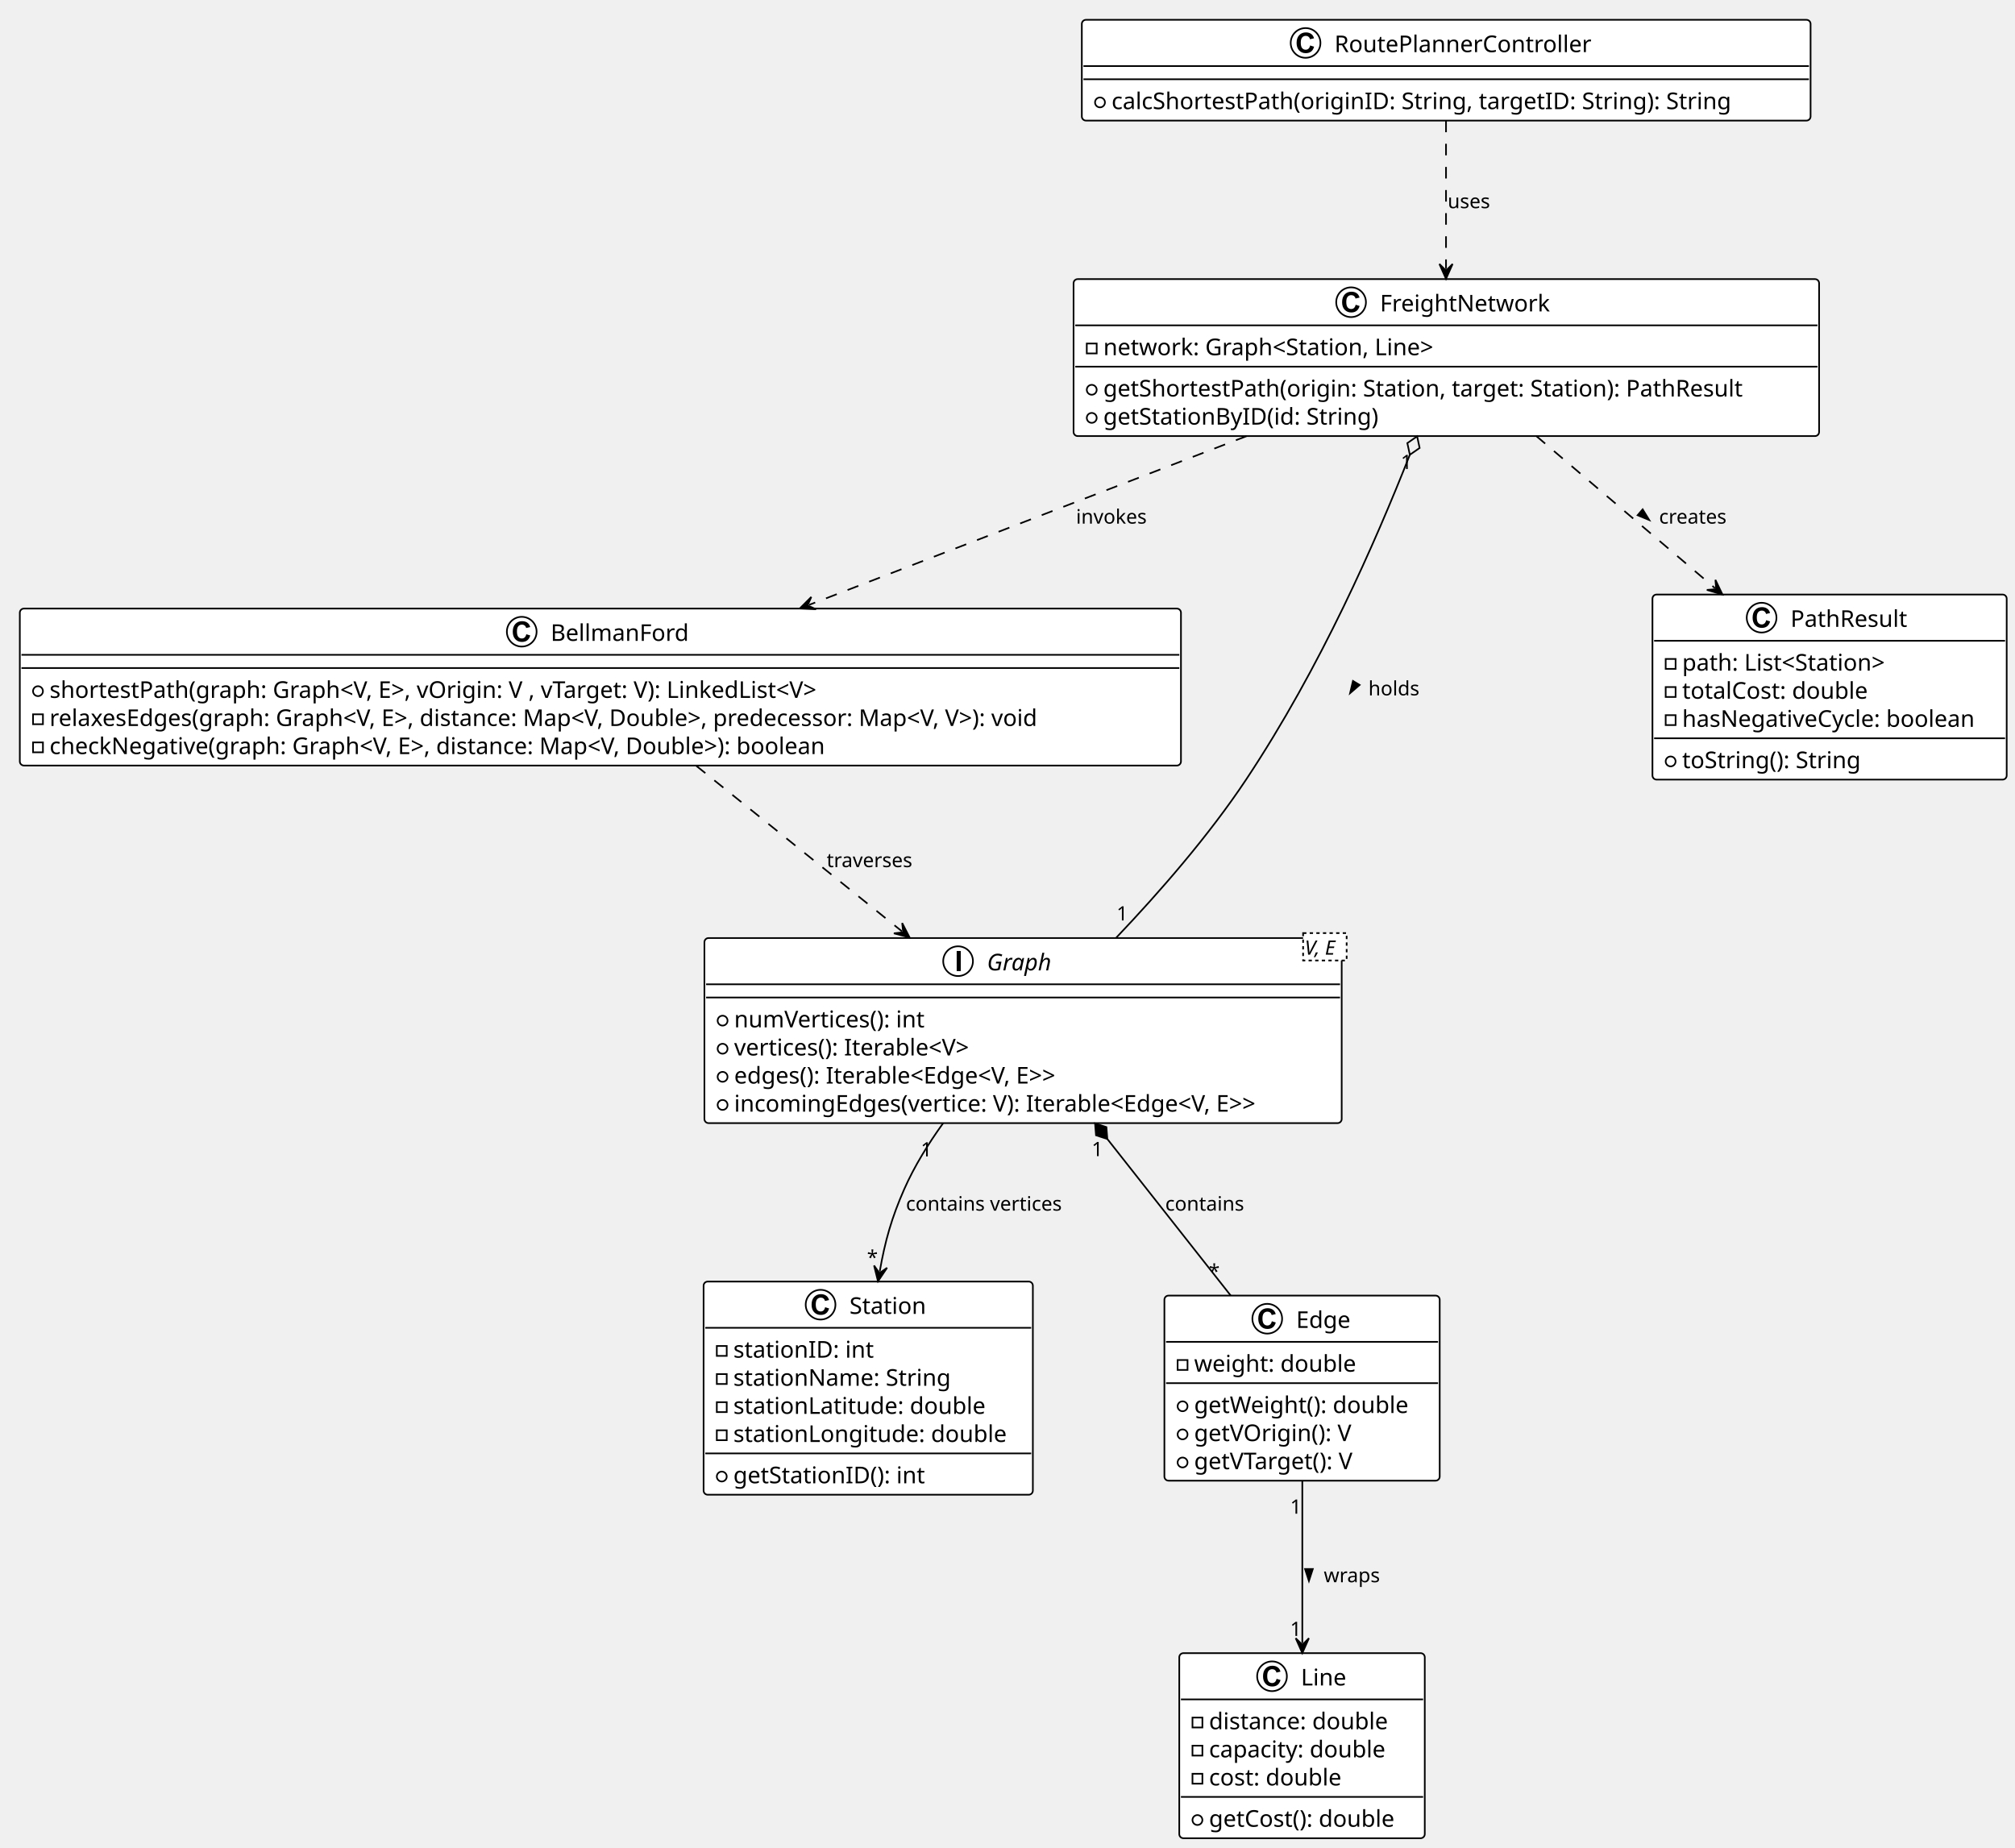
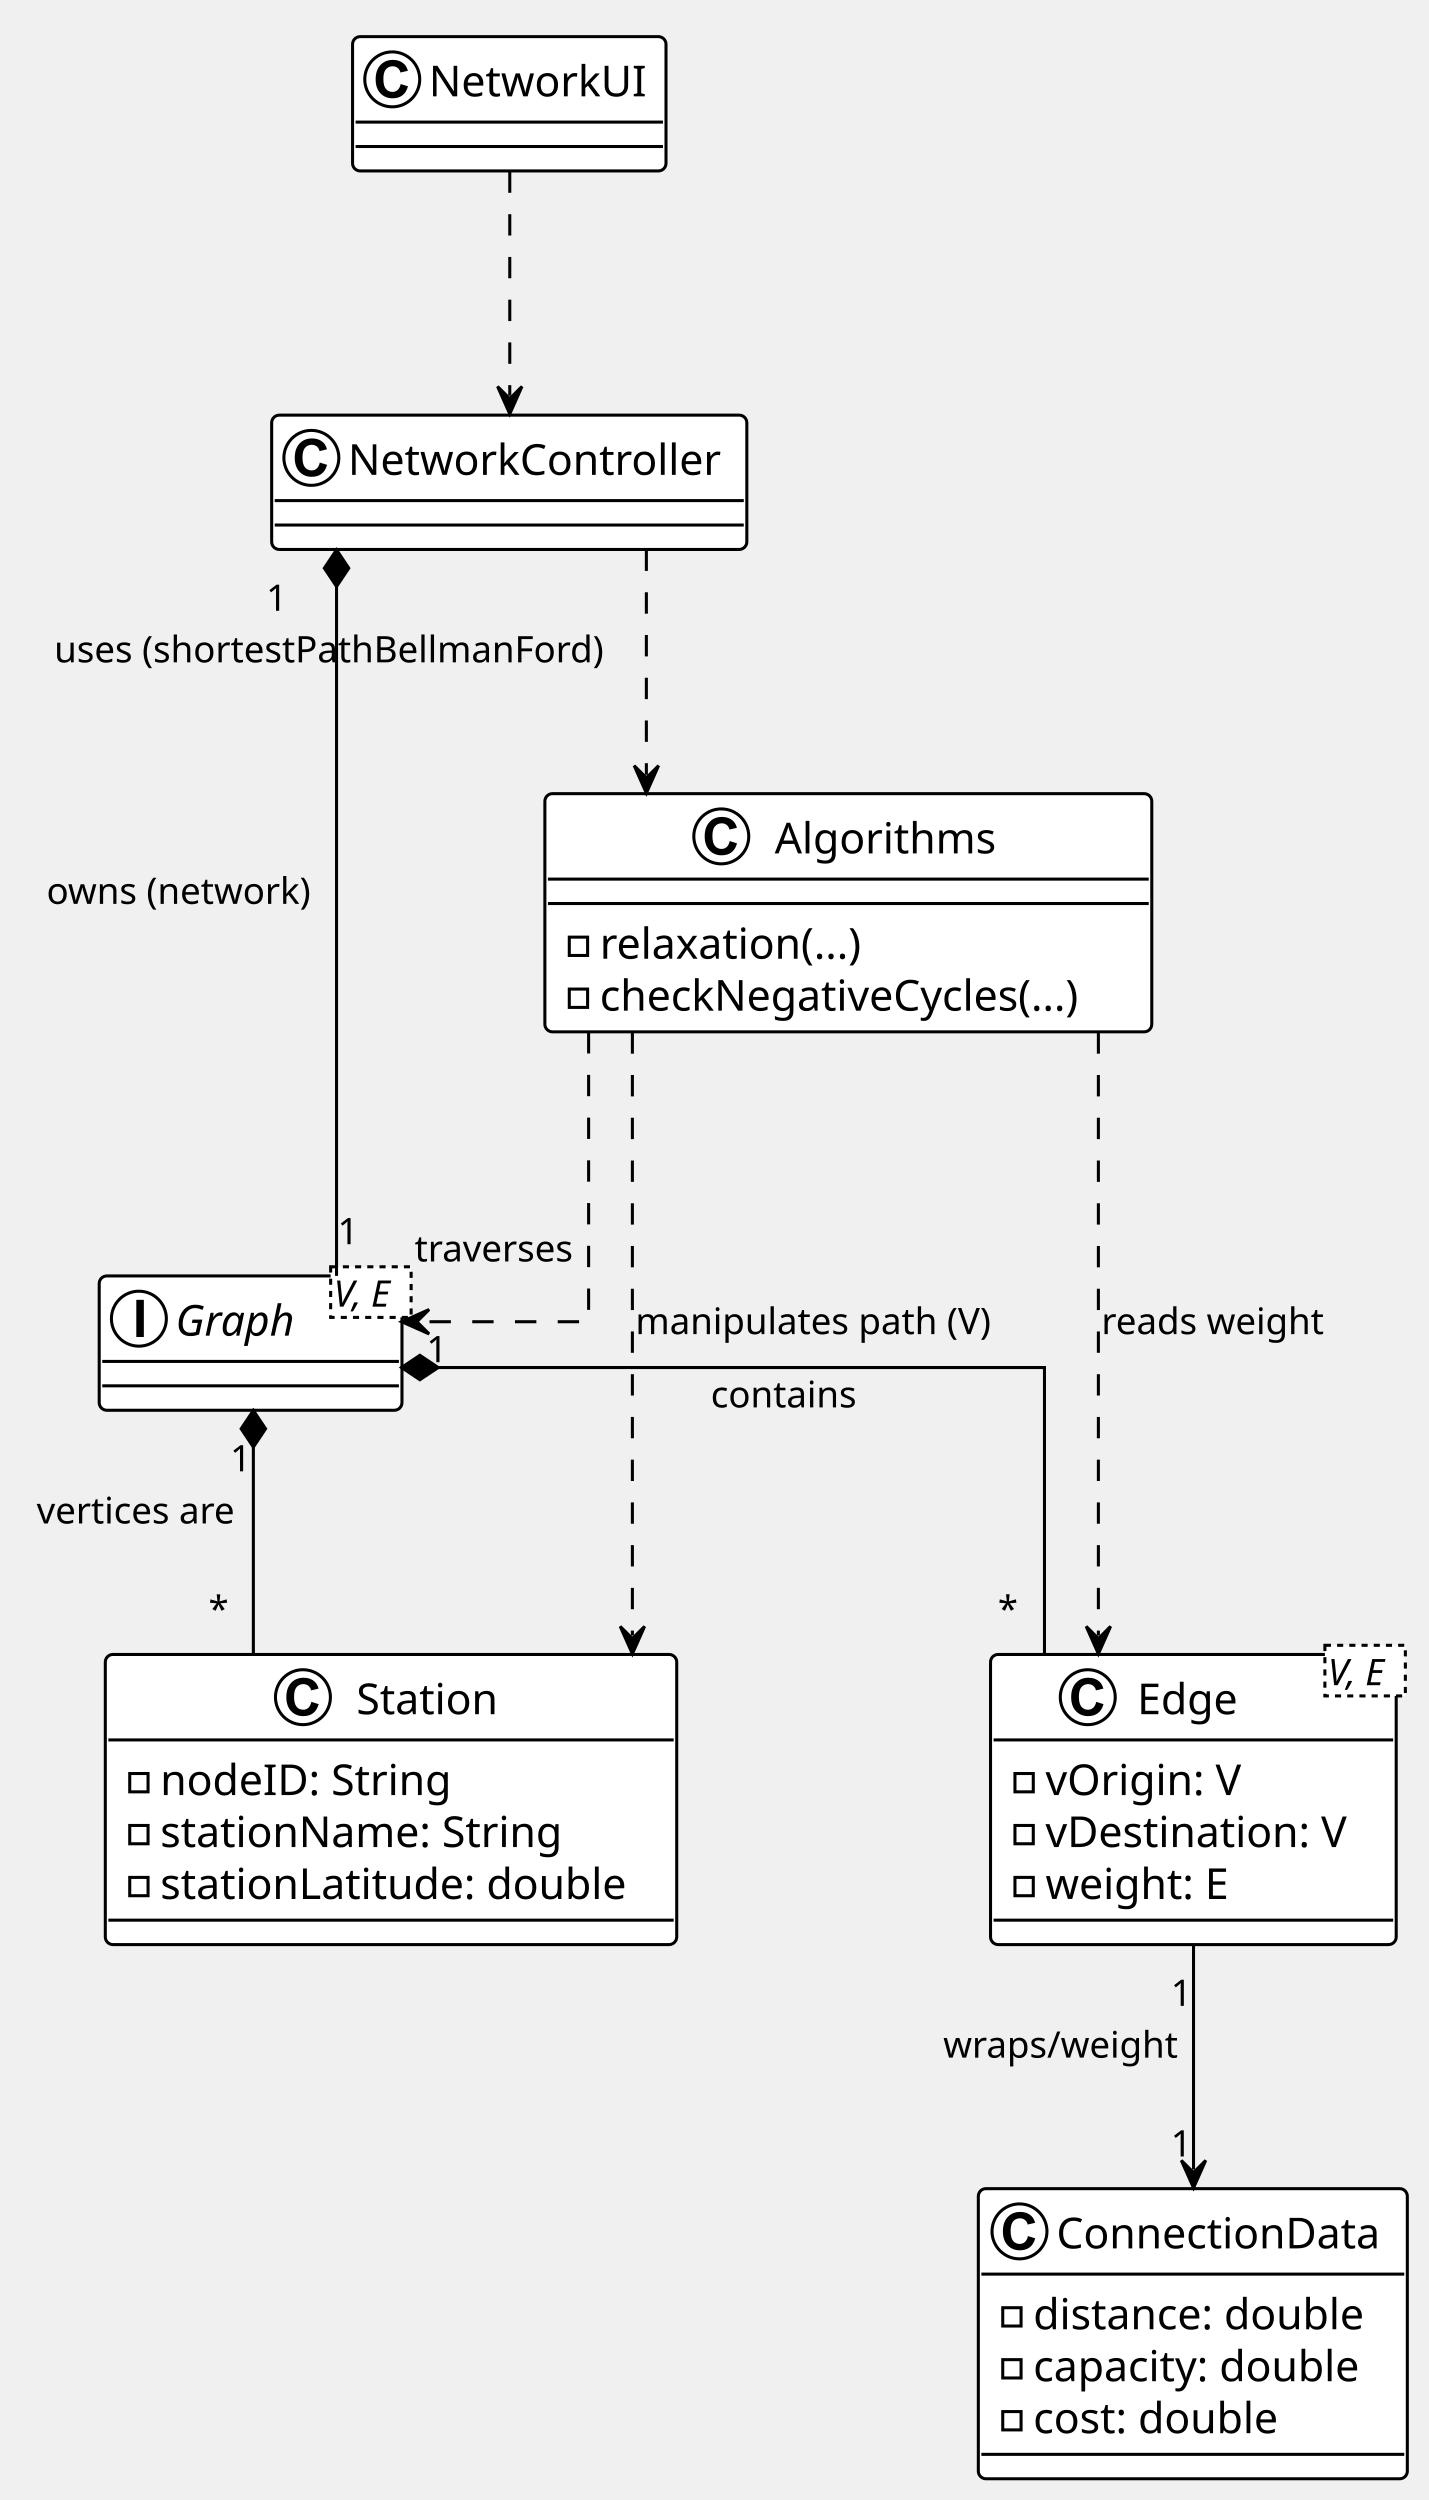
- <svg xmlns="http://www.w3.org/2000/svg" contentStyleType="text/css" data-diagram-type="CLASS" height="784px" preserveAspectRatio="none" style="width:854px;height:783px;background:#FFFFFF;" version="1.1" viewBox="0 0 854 783" width="854.7px" zoomAndPan="magnify">
+ <svg xmlns="http://www.w3.org/2000/svg" contentStyleType="text/css" data-diagram-type="CLASS" height="819px" preserveAspectRatio="none" style="width:468px;height:819px;background:#FFFFFF;" version="1.1" viewBox="0 0 468 819" width="468px" zoomAndPan="magnify">
  <defs />
  <g>
-     <g class="entity" data-entity="RoutePlannerController" data-source-line="10" data-uid="ent0002" id="entity_RoutePlannerController">
-       <rect fill="#FFFFFF" height="42.71" rx="1.75" ry="1.75" style="stroke:#000000;stroke-width:0.7;" width="308.862" x="458.5" y="8.4" />
-       <ellipse cx="553.329" cy="18.2" fill="#FFFFFF" rx="6.3" ry="6.3" style="stroke:#000000;stroke-width:0.7;" />
-       <path d="M555.265,19.272 L556.938,19.797 Q556.556,21.186 555.659,21.864 Q554.773,22.542 553.395,22.542 Q551.699,22.542 550.606,21.383 Q549.523,20.223 549.523,18.211 Q549.523,16.089 550.617,14.919 Q551.71,13.738 553.504,13.738 Q555.068,13.738 556.042,14.656 Q556.621,15.203 556.917,16.231 L555.21,16.636 Q555.057,15.969 554.576,15.586 Q554.106,15.203 553.417,15.203 Q552.465,15.203 551.875,15.892 Q551.295,16.57 551.295,18.091 Q551.295,19.698 551.875,20.387 Q552.454,21.077 553.384,21.077 Q554.073,21.077 554.565,20.639 Q555.057,20.202 555.265,19.272 Z " fill="#000000" />
-       <text fill="#000000" font-family="Verdana" font-size="9.8" lengthAdjust="spacing" textLength="113.954" x="565.579" y="22.098">RoutePlannerController</text>
-       <line style="stroke:#000000;stroke-width:0.7;" x1="459.2" x2="766.662" y1="28" y2="28" />
-       <line style="stroke:#000000;stroke-width:0.7;" x1="459.2" x2="766.662" y1="33.6" y2="33.6" />
-       <ellipse cx="466.2" cy="43.405" fill="#FFFFFF" rx="2.1" ry="2.1" style="stroke:#000000;stroke-width:0.7;" />
-       <text fill="#000000" font-family="Verdana" font-size="9.8" lengthAdjust="spacing" textLength="292.062" x="471.1" y="46.253">calcShortestPath(originID: String, targetID: String): String</text>
+     <g class="entity" data-entity="NetworkUI" data-source-line="11" data-uid="ent0002" id="entity_NetworkUI">
+       <rect fill="#FFFFFF" height="44" rx="2.5" ry="2.5" style="stroke:#000000;stroke-width:1;" width="102.683" x="115.5" y="12" />
+       <ellipse cx="128.5" cy="26" fill="#FFFFFF" rx="9" ry="9" style="stroke:#000000;stroke-width:1;" />
+       <path d="M131.266,27.531 L133.656,28.281 Q133.109,30.266 131.828,31.234 Q130.562,32.203 128.594,32.203 Q126.172,32.203 124.609,30.547 Q123.062,28.891 123.062,26.016 Q123.062,22.984 124.625,21.312 Q126.188,19.625 128.75,19.625 Q130.984,19.625 132.375,20.938 Q133.203,21.719 133.625,23.188 L131.188,23.766 Q130.969,22.812 130.281,22.266 Q129.609,21.719 128.625,21.719 Q127.266,21.719 126.422,22.703 Q125.594,23.672 125.594,25.844 Q125.594,28.141 126.422,29.125 Q127.25,30.109 128.578,30.109 Q129.562,30.109 130.266,29.484 Q130.969,28.859 131.266,27.531 Z " fill="#000000" />
+       <text fill="#000000" font-family="Verdana" font-size="14" lengthAdjust="spacing" textLength="74.683" x="140.5" y="31.568">NetworkUI</text>
+       <line style="stroke:#000000;stroke-width:1;" x1="116.5" x2="217.183" y1="40" y2="40" />
+       <line style="stroke:#000000;stroke-width:1;" x1="116.5" x2="217.183" y1="48" y2="48" />
    </g>
-     <g class="entity" data-entity="FreightNetwork" data-source-line="14" data-uid="ent0003" id="entity_FreightNetwork">
-       <rect fill="#FFFFFF" height="66.531" rx="1.75" ry="1.75" style="stroke:#000000;stroke-width:0.7;" width="315.973" x="455" y="118.3" />
-       <ellipse cx="572.616" cy="128.1" fill="#FFFFFF" rx="6.3" ry="6.3" style="stroke:#000000;stroke-width:0.7;" />
-       <path d="M574.552,129.172 L576.225,129.697 Q575.843,131.086 574.946,131.764 Q574.06,132.442 572.682,132.442 Q570.986,132.442 569.893,131.283 Q568.81,130.123 568.81,128.111 Q568.81,125.989 569.904,124.819 Q570.997,123.638 572.791,123.638 Q574.355,123.638 575.329,124.556 Q575.908,125.103 576.204,126.131 L574.497,126.536 Q574.344,125.869 573.863,125.486 Q573.393,125.103 572.704,125.103 Q571.752,125.103 571.161,125.792 Q570.582,126.47 570.582,127.991 Q570.582,129.598 571.161,130.287 Q571.741,130.977 572.671,130.977 Q573.36,130.977 573.852,130.539 Q574.344,130.102 574.552,129.172 Z " fill="#000000" />
-       <text fill="#000000" font-family="Verdana" font-size="9.8" lengthAdjust="spacing" textLength="75.491" x="584.866" y="131.998">FreightNetwork</text>
-       <line style="stroke:#000000;stroke-width:0.7;" x1="455.7" x2="770.273" y1="137.9" y2="137.9" />
-       <rect fill="none" height="4.2" style="stroke:#000000;stroke-width:0.7;" width="4.2" x="460.6" y="145.605" />
-       <text fill="#000000" font-family="Verdana" font-size="9.8" lengthAdjust="spacing" textLength="156.101" x="467.6" y="150.553">network: Graph&lt;Station, Line&gt;</text>
-       <line style="stroke:#000000;stroke-width:0.7;" x1="455.7" x2="770.273" y1="155.41" y2="155.41" />
-       <ellipse cx="462.7" cy="165.215" fill="#FFFFFF" rx="2.1" ry="2.1" style="stroke:#000000;stroke-width:0.7;" />
-       <text fill="#000000" font-family="Verdana" font-size="9.8" lengthAdjust="spacing" textLength="299.173" x="467.6" y="168.063">getShortestPath(origin: Station, target: Station): PathResult</text>
-       <ellipse cx="462.7" cy="177.126" fill="#FFFFFF" rx="2.1" ry="2.1" style="stroke:#000000;stroke-width:0.7;" />
-       <text fill="#000000" font-family="Verdana" font-size="9.8" lengthAdjust="spacing" textLength="130.477" x="467.6" y="179.973">getStationByID(id: String)</text>
+     <g class="entity" data-entity="NetworkController" data-source-line="13" data-uid="ent0003" id="entity_NetworkController">
+       <rect fill="#FFFFFF" height="44" rx="2.5" ry="2.5" style="stroke:#000000;stroke-width:1;" width="155.661" x="89" y="136" />
+       <ellipse cx="102" cy="150" fill="#FFFFFF" rx="9" ry="9" style="stroke:#000000;stroke-width:1;" />
+       <path d="M104.766,151.531 L107.156,152.281 Q106.609,154.266 105.328,155.234 Q104.062,156.203 102.094,156.203 Q99.672,156.203 98.109,154.547 Q96.562,152.891 96.562,150.016 Q96.562,146.984 98.125,145.312 Q99.688,143.625 102.25,143.625 Q104.484,143.625 105.875,144.938 Q106.703,145.719 107.125,147.188 L104.688,147.766 Q104.469,146.812 103.781,146.266 Q103.109,145.719 102.125,145.719 Q100.766,145.719 99.922,146.703 Q99.094,147.672 99.094,149.844 Q99.094,152.141 99.922,153.125 Q100.75,154.109 102.078,154.109 Q103.062,154.109 103.766,153.484 Q104.469,152.859 104.766,151.531 Z " fill="#000000" />
+       <text fill="#000000" font-family="Verdana" font-size="14" lengthAdjust="spacing" textLength="127.661" x="114" y="155.568">NetworkController</text>
+       <line style="stroke:#000000;stroke-width:1;" x1="90" x2="243.661" y1="164" y2="164" />
+       <line style="stroke:#000000;stroke-width:1;" x1="90" x2="243.661" y1="172" y2="172" />
    </g>
-     <g class="entity" data-entity="Station" data-source-line="20" data-uid="ent0004" id="entity_Station">
-       <rect fill="#FFFFFF" height="90.351" rx="1.75" ry="1.75" style="stroke:#000000;stroke-width:0.7;" width="139.544" x="298.2" y="543.2" />
-       <ellipse cx="347.774" cy="553" fill="#FFFFFF" rx="6.3" ry="6.3" style="stroke:#000000;stroke-width:0.7;" />
-       <path d="M349.709,554.072 L351.383,554.597 Q351,555.986 350.103,556.664 Q349.217,557.342 347.839,557.342 Q346.144,557.342 345.05,556.183 Q343.967,555.023 343.967,553.011 Q343.967,550.889 345.061,549.719 Q346.155,548.538 347.949,548.538 Q349.513,548.538 350.486,549.456 Q351.066,550.003 351.361,551.031 L349.655,551.436 Q349.502,550.769 349.02,550.386 Q348.55,550.003 347.861,550.003 Q346.909,550.003 346.319,550.692 Q345.739,551.37 345.739,552.891 Q345.739,554.498 346.319,555.188 Q346.899,555.877 347.828,555.877 Q348.517,555.877 349.01,555.439 Q349.502,555.002 349.709,554.072 Z " fill="#000000" />
-       <text fill="#000000" font-family="Verdana" font-size="9.8" lengthAdjust="spacing" textLength="35.147" x="360.024" y="556.898">Station</text>
-       <line style="stroke:#000000;stroke-width:0.7;" x1="298.9" x2="437.044" y1="562.8" y2="562.8" />
-       <rect fill="none" height="4.2" style="stroke:#000000;stroke-width:0.7;" width="4.2" x="303.8" y="570.505" />
-       <text fill="#000000" font-family="Verdana" font-size="9.8" lengthAdjust="spacing" textLength="65.877" x="310.8" y="575.453">stationID: int</text>
-       <rect fill="none" height="4.2" style="stroke:#000000;stroke-width:0.7;" width="4.2" x="303.8" y="582.415" />
-       <text fill="#000000" font-family="Verdana" font-size="9.8" lengthAdjust="spacing" textLength="99.775" x="310.8" y="587.363">stationName: String</text>
-       <rect fill="none" height="4.2" style="stroke:#000000;stroke-width:0.7;" width="4.2" x="303.8" y="594.326" />
-       <text fill="#000000" font-family="Verdana" font-size="9.8" lengthAdjust="spacing" textLength="114.236" x="310.8" y="599.273">stationLatitude: double</text>
-       <rect fill="none" height="4.2" style="stroke:#000000;stroke-width:0.7;" width="4.2" x="303.8" y="606.236" />
-       <text fill="#000000" font-family="Verdana" font-size="9.8" lengthAdjust="spacing" textLength="122.744" x="310.8" y="611.183">stationLongitude: double</text>
-       <line style="stroke:#000000;stroke-width:0.7;" x1="298.9" x2="437.044" y1="616.041" y2="616.041" />
-       <ellipse cx="305.9" cy="625.846" fill="#FFFFFF" rx="2.1" ry="2.1" style="stroke:#000000;stroke-width:0.7;" />
-       <text fill="#000000" font-family="Verdana" font-size="9.8" lengthAdjust="spacing" textLength="92.177" x="310.8" y="628.694">getStationID(): int</text>
+     <g class="entity" data-entity="ConnectionData" data-source-line="15" data-uid="ent0004" id="entity_ConnectionData">
+       <rect fill="#FFFFFF" height="95.044" rx="2.5" ry="2.5" style="stroke:#000000;stroke-width:1;" width="140.539" x="320.5" y="717" />
+       <ellipse cx="333.986" cy="731" fill="#FFFFFF" rx="9" ry="9" style="stroke:#000000;stroke-width:1;" />
+       <path d="M336.751,732.531 L339.142,733.281 Q338.595,735.266 337.314,736.234 Q336.048,737.203 334.079,737.203 Q331.658,737.203 330.095,735.547 Q328.548,733.891 328.548,731.016 Q328.548,727.984 330.111,726.312 Q331.673,724.625 334.236,724.625 Q336.47,724.625 337.861,725.938 Q338.689,726.719 339.111,728.188 L336.673,728.766 Q336.454,727.812 335.767,727.266 Q335.095,726.719 334.111,726.719 Q332.751,726.719 331.908,727.703 Q331.079,728.672 331.079,730.844 Q331.079,733.141 331.908,734.125 Q332.736,735.109 334.064,735.109 Q335.048,735.109 335.751,734.484 Q336.454,733.859 336.751,732.531 Z " fill="#000000" />
+       <text fill="#000000" font-family="Verdana" font-size="14" lengthAdjust="spacing" textLength="111.46" x="346.094" y="736.568">ConnectionData</text>
+       <line style="stroke:#000000;stroke-width:1;" x1="321.5" x2="460.039" y1="745" y2="745" />
+       <rect fill="none" height="6" style="stroke:#000000;stroke-width:1;" width="6" x="328.5" y="756.007" />
+       <text fill="#000000" font-family="Verdana" font-size="14" lengthAdjust="spacing" textLength="116.539" x="338.5" y="763.075">distance: double</text>
+       <rect fill="none" height="6" style="stroke:#000000;stroke-width:1;" width="6" x="328.5" y="773.022" />
+       <text fill="#000000" font-family="Verdana" font-size="14" lengthAdjust="spacing" textLength="116.033" x="338.5" y="780.09">capacity: double</text>
+       <rect fill="none" height="6" style="stroke:#000000;stroke-width:1;" width="6" x="328.5" y="790.037" />
+       <text fill="#000000" font-family="Verdana" font-size="14" lengthAdjust="spacing" textLength="86.864" x="338.5" y="797.105">cost: double</text>
+       <line style="stroke:#000000;stroke-width:1;" x1="321.5" x2="460.039" y1="804.044" y2="804.044" />
    </g>
-     <g class="entity" data-entity="Line" data-source-line="28" data-uid="ent0005" id="entity_Line">
-       <rect fill="#FFFFFF" height="78.441" rx="1.75" ry="1.75" style="stroke:#000000;stroke-width:0.7;" width="104.048" x="499.8" y="700.7" />
-       <ellipse cx="539.107" cy="710.5" fill="#FFFFFF" rx="6.3" ry="6.3" style="stroke:#000000;stroke-width:0.7;" />
-       <path d="M541.043,711.572 L542.716,712.097 Q542.333,713.486 541.437,714.164 Q540.551,714.842 539.173,714.842 Q537.477,714.842 536.384,713.683 Q535.301,712.523 535.301,710.511 Q535.301,708.389 536.394,707.219 Q537.488,706.038 539.282,706.038 Q540.846,706.038 541.819,706.956 Q542.399,707.503 542.694,708.531 L540.988,708.936 Q540.835,708.269 540.354,707.886 Q539.884,707.503 539.194,707.503 Q538.243,707.503 537.652,708.192 Q537.073,708.87 537.073,710.391 Q537.073,711.998 537.652,712.688 Q538.232,713.377 539.162,713.377 Q539.851,713.377 540.343,712.939 Q540.835,712.502 541.043,711.572 Z " fill="#000000" />
-       <text fill="#000000" font-family="Verdana" font-size="9.8" lengthAdjust="spacing" textLength="20.184" x="551.357" y="714.398">Line</text>
-       <line style="stroke:#000000;stroke-width:0.7;" x1="500.5" x2="603.148" y1="720.3" y2="720.3" />
-       <rect fill="none" height="4.2" style="stroke:#000000;stroke-width:0.7;" width="4.2" x="505.4" y="728.005" />
-       <text fill="#000000" font-family="Verdana" font-size="9.8" lengthAdjust="spacing" textLength="81.577" x="512.4" y="732.953">distance: double</text>
-       <rect fill="none" height="4.2" style="stroke:#000000;stroke-width:0.7;" width="4.2" x="505.4" y="739.915" />
-       <text fill="#000000" font-family="Verdana" font-size="9.8" lengthAdjust="spacing" textLength="81.223" x="512.4" y="744.863">capacity: double</text>
-       <rect fill="none" height="4.2" style="stroke:#000000;stroke-width:0.7;" width="4.2" x="505.4" y="751.826" />
-       <text fill="#000000" font-family="Verdana" font-size="9.8" lengthAdjust="spacing" textLength="60.805" x="512.4" y="756.773">cost: double</text>
-       <line style="stroke:#000000;stroke-width:0.7;" x1="500.5" x2="603.148" y1="761.631" y2="761.631" />
-       <ellipse cx="507.5" cy="771.436" fill="#FFFFFF" rx="2.1" ry="2.1" style="stroke:#000000;stroke-width:0.7;" />
-       <text fill="#000000" font-family="Verdana" font-size="9.8" lengthAdjust="spacing" textLength="87.248" x="512.4" y="774.283">getCost(): double</text>
+     <g class="entity" data-entity="Station" data-source-line="21" data-uid="ent0005" id="entity_Station">
+       <rect fill="#FFFFFF" height="95.044" rx="2.5" ry="2.5" style="stroke:#000000;stroke-width:1;" width="187.194" x="34.5" y="542" />
+       <ellipse cx="99.242" cy="556" fill="#FFFFFF" rx="9" ry="9" style="stroke:#000000;stroke-width:1;" />
+       <path d="M102.008,557.531 L104.398,558.281 Q103.852,560.266 102.57,561.234 Q101.305,562.203 99.336,562.203 Q96.914,562.203 95.352,560.547 Q93.805,558.891 93.805,556.016 Q93.805,552.984 95.367,551.312 Q96.93,549.625 99.492,549.625 Q101.727,549.625 103.117,550.938 Q103.945,551.719 104.367,553.188 L101.93,553.766 Q101.711,552.812 101.023,552.266 Q100.352,551.719 99.367,551.719 Q98.008,551.719 97.164,552.703 Q96.336,553.672 96.336,555.844 Q96.336,558.141 97.164,559.125 Q97.992,560.109 99.32,560.109 Q100.305,560.109 101.008,559.484 Q101.711,558.859 102.008,557.531 Z " fill="#000000" />
+       <text fill="#000000" font-family="Verdana" font-size="14" lengthAdjust="spacing" textLength="50.21" x="116.742" y="561.568">Station</text>
+       <line style="stroke:#000000;stroke-width:1;" x1="35.5" x2="220.694" y1="570" y2="570" />
+       <rect fill="none" height="6" style="stroke:#000000;stroke-width:1;" width="6" x="42.5" y="581.007" />
+       <text fill="#000000" font-family="Verdana" font-size="14" lengthAdjust="spacing" textLength="104.863" x="52.5" y="588.075">nodeID: String</text>
+       <rect fill="none" height="6" style="stroke:#000000;stroke-width:1;" width="6" x="42.5" y="598.022" />
+       <text fill="#000000" font-family="Verdana" font-size="14" lengthAdjust="spacing" textLength="142.536" x="52.5" y="605.09">stationName: String</text>
+       <rect fill="none" height="6" style="stroke:#000000;stroke-width:1;" width="6" x="42.5" y="615.037" />
+       <text fill="#000000" font-family="Verdana" font-size="14" lengthAdjust="spacing" textLength="163.194" x="52.5" y="622.105">stationLatitude: double</text>
+       <line style="stroke:#000000;stroke-width:1;" x1="35.5" x2="220.694" y1="629.044" y2="629.044" />
    </g>
-     <g class="entity" data-entity="BellmanFord" data-source-line="35" data-uid="ent0006" id="entity_BellmanFord">
-       <rect fill="#FFFFFF" height="66.531" rx="1.75" ry="1.75" style="stroke:#000000;stroke-width:0.7;" width="492.119" x="8.4" y="257.95" />
-       <ellipse cx="221.123" cy="267.75" fill="#FFFFFF" rx="6.3" ry="6.3" style="stroke:#000000;stroke-width:0.7;" />
-       <path d="M223.059,268.822 L224.733,269.347 Q224.35,270.736 223.453,271.414 Q222.567,272.092 221.189,272.092 Q219.494,272.092 218.4,270.933 Q217.317,269.773 217.317,267.761 Q217.317,265.639 218.411,264.469 Q219.505,263.288 221.298,263.288 Q222.863,263.288 223.836,264.206 Q224.416,264.753 224.711,265.781 L223.005,266.186 Q222.852,265.519 222.37,265.136 Q221.9,264.753 221.211,264.753 Q220.259,264.753 219.669,265.442 Q219.089,266.12 219.089,267.641 Q219.089,269.248 219.669,269.938 Q220.248,270.627 221.178,270.627 Q221.867,270.627 222.359,270.189 Q222.852,269.752 223.059,268.822 Z " fill="#000000" />
-       <text fill="#000000" font-family="Verdana" font-size="9.8" lengthAdjust="spacing" textLength="61.422" x="233.373" y="271.647">BellmanFord</text>
-       <line style="stroke:#000000;stroke-width:0.7;" x1="9.1" x2="499.819" y1="277.55" y2="277.55" />
-       <line style="stroke:#000000;stroke-width:0.7;" x1="9.1" x2="499.819" y1="283.15" y2="283.15" />
-       <ellipse cx="16.1" cy="292.955" fill="#FFFFFF" rx="2.1" ry="2.1" style="stroke:#000000;stroke-width:0.7;" />
-       <text fill="#000000" font-family="Verdana" font-size="9.8" lengthAdjust="spacing" textLength="372.745" x="21" y="295.803">shortestPath(graph: Graph&lt;V, E&gt;, vOrigin: V , vTarget: V): LinkedList&lt;V&gt;</text>
-       <rect fill="#FFFFFF" height="4.2" style="stroke:#000000;stroke-width:0.7;" width="4.2" x="14" y="302.765" />
-       <text fill="#000000" font-family="Verdana" font-size="9.8" lengthAdjust="spacing" textLength="475.319" x="21" y="307.713">relaxesEdges(graph: Graph&lt;V, E&gt;, distance: Map&lt;V, Double&gt;, predecessor: Map&lt;V, V&gt;): void</text>
-       <rect fill="#FFFFFF" height="4.2" style="stroke:#000000;stroke-width:0.7;" width="4.2" x="14" y="314.676" />
-       <text fill="#000000" font-family="Verdana" font-size="9.8" lengthAdjust="spacing" textLength="369.141" x="21" y="319.623">checkNegative(graph: Graph&lt;V, E&gt;, distance: Map&lt;V, Double&gt;): boolean</text>
+     <g class="entity" data-entity="Algorithms" data-source-line="27" data-uid="ent0006" id="entity_Algorithms">
+       <rect fill="#FFFFFF" height="78.029" rx="2.5" ry="2.5" style="stroke:#000000;stroke-width:1;" width="198.822" x="178.5" y="260" />
+       <ellipse cx="236.293" cy="274" fill="#FFFFFF" rx="9" ry="9" style="stroke:#000000;stroke-width:1;" />
+       <path d="M239.059,275.531 L241.45,276.281 Q240.903,278.266 239.622,279.234 Q238.356,280.203 236.387,280.203 Q233.965,280.203 232.403,278.547 Q230.856,276.891 230.856,274.016 Q230.856,270.984 232.418,269.312 Q233.981,267.625 236.543,267.625 Q238.778,267.625 240.168,268.938 Q240.997,269.719 241.418,271.188 L238.981,271.766 Q238.762,270.812 238.075,270.266 Q237.403,269.719 236.418,269.719 Q235.059,269.719 234.215,270.703 Q233.387,271.672 233.387,273.844 Q233.387,276.141 234.215,277.125 Q235.043,278.109 236.372,278.109 Q237.356,278.109 238.059,277.484 Q238.762,276.859 239.059,275.531 Z " fill="#000000" />
+       <text fill="#000000" font-family="Verdana" font-size="14" lengthAdjust="spacing" textLength="75.735" x="253.793" y="279.568">Algorithms</text>
+       <line style="stroke:#000000;stroke-width:1;" x1="179.5" x2="376.322" y1="288" y2="288" />
+       <line style="stroke:#000000;stroke-width:1;" x1="179.5" x2="376.322" y1="296" y2="296" />
+       <rect fill="#FFFFFF" height="6" style="stroke:#000000;stroke-width:1;" width="6" x="186.5" y="307.007" />
+       <text fill="#000000" font-family="Verdana" font-size="14" lengthAdjust="spacing" textLength="97.966" x="196.5" y="314.075">relaxation(...)</text>
+       <rect fill="#FFFFFF" height="6" style="stroke:#000000;stroke-width:1;" width="6" x="186.5" y="324.022" />
+       <text fill="#000000" font-family="Verdana" font-size="14" lengthAdjust="spacing" textLength="174.822" x="196.5" y="331.09">checkNegativeCycles(...)</text>
    </g>
-     <g class="entity" data-entity="Graph" data-source-line="41" data-uid="ent0007" id="entity_Graph">
-       <rect fill="#FFFFFF" height="78.441" rx="1.75" ry="1.75" style="stroke:#000000;stroke-width:0.7;" width="270.088" x="298.55" y="397.6" />
-       <ellipse cx="406.055" cy="407.4" fill="#FFFFFF" rx="6.3" ry="6.3" style="stroke:#000000;stroke-width:0.7;" />
-       <path d="M405.464,411.6 L405.464,403.08 L407.192,403.08 L407.192,411.6 L405.464,411.6 Z " fill="#000000" />
-       <text fill="#000000" font-family="Verdana" font-size="9.8" font-style="italic" lengthAdjust="spacing" textLength="29.974" x="418.305" y="411.298">Graph</text>
-       <rect fill="#FFFFFF" height="11.609" style="stroke:#000000;stroke-width:0.7;stroke-dasharray:1.4,1.4;" width="18.454" x="552.284" y="395.5" />
-       <text fill="#000000" font-family="Verdana" font-size="8.4" font-style="italic" lengthAdjust="spacing" textLength="17.054" x="552.984" y="404.645">V, E</text>
-       <line style="stroke:#000000;stroke-width:0.7;" x1="299.25" x2="567.938" y1="417.2" y2="417.2" />
-       <line style="stroke:#000000;stroke-width:0.7;" x1="299.25" x2="567.938" y1="422.8" y2="422.8" />
-       <ellipse cx="306.25" cy="432.605" fill="#FFFFFF" rx="2.1" ry="2.1" style="stroke:#000000;stroke-width:0.7;" />
-       <text fill="#000000" font-family="Verdana" font-size="9.8" lengthAdjust="spacing" textLength="90.803" x="311.15" y="435.453">numVertices(): int</text>
-       <ellipse cx="306.25" cy="444.515" fill="#FFFFFF" rx="2.1" ry="2.1" style="stroke:#000000;stroke-width:0.7;" />
-       <text fill="#000000" font-family="Verdana" font-size="9.8" lengthAdjust="spacing" textLength="116.48" x="311.15" y="447.363">vertices(): Iterable&lt;V&gt;</text>
-       <ellipse cx="306.25" cy="456.426" fill="#FFFFFF" rx="2.1" ry="2.1" style="stroke:#000000;stroke-width:0.7;" />
-       <text fill="#000000" font-family="Verdana" font-size="9.8" lengthAdjust="spacing" textLength="160.547" x="311.15" y="459.273">edges(): Iterable&lt;Edge&lt;V, E&gt;&gt;</text>
-       <ellipse cx="306.25" cy="468.336" fill="#FFFFFF" rx="2.1" ry="2.1" style="stroke:#000000;stroke-width:0.7;" />
-       <text fill="#000000" font-family="Verdana" font-size="9.8" lengthAdjust="spacing" textLength="253.288" x="311.15" y="471.183">incomingEdges(vertice: V): Iterable&lt;Edge&lt;V, E&gt;&gt;</text>
+     <g class="entity" data-entity="Graph" data-source-line="32" data-uid="ent0007" id="entity_Graph">
+       <rect fill="#FFFFFF" height="44" rx="2.5" ry="2.5" style="stroke:#000000;stroke-width:1;" width="99.184" x="32.5" y="418" />
+       <ellipse cx="45.5" cy="432" fill="#FFFFFF" rx="9" ry="9" style="stroke:#000000;stroke-width:1;" />
+       <path d="M44.656,438 L44.656,425.828 L47.125,425.828 L47.125,438 L44.656,438 Z " fill="#000000" />
+       <text fill="#000000" font-family="Verdana" font-size="14" font-style="italic" lengthAdjust="spacing" textLength="42.82" x="57.5" y="437.568">Graph</text>
+       <rect fill="#FFFFFF" height="16.584" style="stroke:#000000;stroke-width:1;stroke-dasharray:2,2;" width="26.363" x="108.32" y="415" />
+       <text fill="#000000" font-family="Verdana" font-size="12" font-style="italic" lengthAdjust="spacing" textLength="24.363" x="109.32" y="428.065">V, E</text>
+       <line style="stroke:#000000;stroke-width:1;" x1="33.5" x2="130.684" y1="446" y2="446" />
+       <line style="stroke:#000000;stroke-width:1;" x1="33.5" x2="130.684" y1="454" y2="454" />
    </g>
-     <g class="entity" data-entity="Edge" data-source-line="48" data-uid="ent0008" id="entity_Edge">
-       <rect fill="#FFFFFF" height="78.441" rx="1.75" ry="1.75" style="stroke:#000000;stroke-width:0.7;" width="116.676" x="493.5" y="549.15" />
-       <ellipse cx="537.09" cy="558.95" fill="#FFFFFF" rx="6.3" ry="6.3" style="stroke:#000000;stroke-width:0.7;" />
-       <path d="M539.026,560.022 L540.699,560.547 Q540.316,561.936 539.419,562.614 Q538.533,563.292 537.155,563.292 Q535.46,563.292 534.366,562.133 Q533.283,560.973 533.283,558.961 Q533.283,556.839 534.377,555.669 Q535.471,554.487 537.265,554.487 Q538.829,554.487 539.802,555.406 Q540.382,555.953 540.677,556.981 L538.971,557.386 Q538.818,556.719 538.337,556.336 Q537.866,555.953 537.177,555.953 Q536.226,555.953 535.635,556.642 Q535.055,557.32 535.055,558.841 Q535.055,560.448 535.635,561.138 Q536.215,561.827 537.144,561.827 Q537.833,561.827 538.326,561.389 Q538.818,560.952 539.026,560.022 Z " fill="#000000" />
-       <text fill="#000000" font-family="Verdana" font-size="9.8" lengthAdjust="spacing" textLength="24.246" x="549.34" y="562.847">Edge</text>
-       <line style="stroke:#000000;stroke-width:0.7;" x1="494.2" x2="609.476" y1="568.75" y2="568.75" />
-       <rect fill="none" height="4.2" style="stroke:#000000;stroke-width:0.7;" width="4.2" x="499.1" y="576.455" />
-       <text fill="#000000" font-family="Verdana" font-size="9.8" lengthAdjust="spacing" textLength="73.5" x="506.1" y="581.403">weight: double</text>
-       <line style="stroke:#000000;stroke-width:0.7;" x1="494.2" x2="609.476" y1="586.26" y2="586.26" />
-       <ellipse cx="501.2" cy="596.065" fill="#FFFFFF" rx="2.1" ry="2.1" style="stroke:#000000;stroke-width:0.7;" />
-       <text fill="#000000" font-family="Verdana" font-size="9.8" lengthAdjust="spacing" textLength="99.876" x="506.1" y="598.913">getWeight(): double</text>
-       <ellipse cx="501.2" cy="607.976" fill="#FFFFFF" rx="2.1" ry="2.1" style="stroke:#000000;stroke-width:0.7;" />
-       <text fill="#000000" font-family="Verdana" font-size="9.8" lengthAdjust="spacing" textLength="75.582" x="506.1" y="610.823">getVOrigin(): V</text>
-       <ellipse cx="501.2" cy="619.886" fill="#FFFFFF" rx="2.1" ry="2.1" style="stroke:#000000;stroke-width:0.7;" />
-       <text fill="#000000" font-family="Verdana" font-size="9.8" lengthAdjust="spacing" textLength="77.912" x="506.1" y="622.733">getVTarget(): V</text>
+     <g class="entity" data-entity="Edge" data-source-line="35" data-uid="ent0008" id="entity_Edge">
+       <rect fill="#FFFFFF" height="95.044" rx="2.5" ry="2.5" style="stroke:#000000;stroke-width:1;" width="132.897" x="324.5" y="542" />
+       <ellipse cx="356.353" cy="556" fill="#FFFFFF" rx="9" ry="9" style="stroke:#000000;stroke-width:1;" />
+       <path d="M359.119,557.531 L361.509,558.281 Q360.962,560.266 359.681,561.234 Q358.416,562.203 356.447,562.203 Q354.025,562.203 352.462,560.547 Q350.916,558.891 350.916,556.016 Q350.916,552.984 352.478,551.312 Q354.041,549.625 356.603,549.625 Q358.837,549.625 360.228,550.938 Q361.056,551.719 361.478,553.188 L359.041,553.766 Q358.822,552.812 358.134,552.266 Q357.462,551.719 356.478,551.719 Q355.119,551.719 354.275,552.703 Q353.447,553.672 353.447,555.844 Q353.447,558.141 354.275,559.125 Q355.103,560.109 356.431,560.109 Q357.416,560.109 358.119,559.484 Q358.822,558.859 359.119,557.531 Z " fill="#000000" />
+       <text fill="#000000" font-family="Verdana" font-size="14" lengthAdjust="spacing" textLength="34.638" x="372.543" y="561.568">Edge</text>
+       <rect fill="#FFFFFF" height="16.584" style="stroke:#000000;stroke-width:1;stroke-dasharray:2,2;" width="26.363" x="434.033" y="539" />
+       <text fill="#000000" font-family="Verdana" font-size="12" font-style="italic" lengthAdjust="spacing" textLength="24.363" x="435.033" y="552.064">V, E</text>
+       <line style="stroke:#000000;stroke-width:1;" x1="325.5" x2="456.397" y1="570" y2="570" />
+       <rect fill="none" height="6" style="stroke:#000000;stroke-width:1;" width="6" x="332.5" y="581.007" />
+       <text fill="#000000" font-family="Verdana" font-size="14" lengthAdjust="spacing" textLength="71.394" x="342.5" y="588.075">vOrigin: V</text>
+       <rect fill="none" height="6" style="stroke:#000000;stroke-width:1;" width="6" x="332.5" y="598.022" />
+       <text fill="#000000" font-family="Verdana" font-size="14" lengthAdjust="spacing" textLength="108.897" x="342.5" y="605.09">vDestination: V</text>
+       <rect fill="none" height="6" style="stroke:#000000;stroke-width:1;" width="6" x="332.5" y="615.037" />
+       <text fill="#000000" font-family="Verdana" font-size="14" lengthAdjust="spacing" textLength="66.869" x="342.5" y="622.105">weight: E</text>
+       <line style="stroke:#000000;stroke-width:1;" x1="325.5" x2="456.397" y1="629.044" y2="629.044" />
    </g>
-     <g class="entity" data-entity="PathResult" data-source-line="55" data-uid="ent0009" id="entity_PathResult">
-       <rect fill="#FFFFFF" height="78.441" rx="1.75" ry="1.75" style="stroke:#000000;stroke-width:0.7;" width="150.129" x="700.35" y="252" />
-       <ellipse cx="746.605" cy="261.8" fill="#FFFFFF" rx="6.3" ry="6.3" style="stroke:#000000;stroke-width:0.7;" />
-       <path d="M748.541,262.872 L750.214,263.397 Q749.832,264.786 748.935,265.464 Q748.049,266.142 746.671,266.142 Q744.975,266.142 743.882,264.983 Q742.799,263.823 742.799,261.811 Q742.799,259.689 743.893,258.519 Q744.986,257.337 746.78,257.337 Q748.344,257.337 749.317,258.256 Q749.897,258.803 750.192,259.831 L748.486,260.236 Q748.333,259.569 747.852,259.186 Q747.382,258.803 746.692,258.803 Q745.741,258.803 745.15,259.492 Q744.571,260.17 744.571,261.691 Q744.571,263.298 745.15,263.988 Q745.73,264.677 746.66,264.677 Q747.349,264.677 747.841,264.239 Q748.333,263.802 748.541,262.872 Z " fill="#000000" />
-       <text fill="#000000" font-family="Verdana" font-size="9.8" lengthAdjust="spacing" textLength="52.369" x="758.855" y="265.697">PathResult</text>
-       <line style="stroke:#000000;stroke-width:0.7;" x1="701.05" x2="849.779" y1="271.6" y2="271.6" />
-       <rect fill="none" height="4.2" style="stroke:#000000;stroke-width:0.7;" width="4.2" x="705.95" y="279.305" />
-       <text fill="#000000" font-family="Verdana" font-size="9.8" lengthAdjust="spacing" textLength="98.249" x="712.95" y="284.253">path: List&lt;Station&gt;</text>
-       <rect fill="none" height="4.2" style="stroke:#000000;stroke-width:0.7;" width="4.2" x="705.95" y="291.215" />
-       <text fill="#000000" font-family="Verdana" font-size="9.8" lengthAdjust="spacing" textLength="84.788" x="712.95" y="296.163">totalCost: double</text>
-       <rect fill="none" height="4.2" style="stroke:#000000;stroke-width:0.7;" width="4.2" x="705.95" y="303.126" />
-       <text fill="#000000" font-family="Verdana" font-size="9.8" lengthAdjust="spacing" textLength="133.329" x="712.95" y="308.073">hasNegativeCycle: boolean</text>
-       <line style="stroke:#000000;stroke-width:0.7;" x1="701.05" x2="849.779" y1="312.931" y2="312.931" />
-       <ellipse cx="708.05" cy="322.736" fill="#FFFFFF" rx="2.1" ry="2.1" style="stroke:#000000;stroke-width:0.7;" />
-       <text fill="#000000" font-family="Verdana" font-size="9.8" lengthAdjust="spacing" textLength="86.085" x="712.95" y="325.583">toString(): String</text>
+     <g class="link" data-entity-1="NetworkUI" data-entity-2="NetworkController" data-source-line="45" data-uid="lnk9" id="link_NetworkUI_NetworkController">
+       <path codeLine="45" d="M167,56.17 C167,78.6 167,107.09 167,129.61" fill="none" id="NetworkUI-to-NetworkController" style="stroke:#000000;stroke-width:1;stroke-dasharray:7,7;" />
+       <polygon fill="#000000" points="167,135.61,171,126.61,167,130.61,163,126.61,167,135.61" style="stroke:#000000;stroke-width:1;" />
    </g>
-     <g class="link" data-entity-1="RoutePlannerController" data-entity-2="FreightNetwork" data-source-line="63" data-uid="lnk10" id="link_RoutePlannerController_FreightNetwork">
-       <path codeLine="63" d="M612.85,51.149 C612.85,69.573 612.85,92.631 612.85,113.988" fill="none" id="RoutePlannerController-to-FreightNetwork" style="stroke:#000000;stroke-width:0.7;stroke-dasharray:4.9,4.9;" />
-       <polygon fill="#000000" points="612.85,118.188,615.65,111.888,612.85,114.688,610.05,111.888,612.85,118.188" style="stroke:#000000;stroke-width:0.7;" />
-       <text fill="#000000" font-family="Verdana" font-size="8.4" lengthAdjust="spacing" textLength="19.072" x="613.55" y="88.245">uses</text>
+     <g class="link" data-entity-1="NetworkController" data-entity-2="Graph" data-source-line="48" data-uid="lnk10" id="link_NetworkController_Graph">
+       <path codeLine="48" d="M110.25,192.13 C110.25,244.84 110.25,365.36 110.25,417.97" fill="none" id="NetworkController-backto-Graph" style="stroke:#000000;stroke-width:1;" />
+       <polygon fill="#000000" points="110.25,180.13,106.25,186.13,110.25,192.13,114.25,186.13,110.25,180.13" style="stroke:#000000;stroke-width:1;" />
+       <text fill="#000000" font-family="Verdana" font-size="12" lengthAdjust="spacing" textLength="94.863" x="15.25" y="296.115">owns (network)</text>
+       <text fill="#000000" font-family="Verdana" font-size="12" lengthAdjust="spacing" textLength="7.629" x="87.188" y="200.102">1</text>
+       <text fill="#000000" font-family="Verdana" font-size="12" lengthAdjust="spacing" textLength="7.629" x="110.586" y="407.593">1</text>
    </g>
-     <g class="link" data-entity-1="FreightNetwork" data-entity-2="Graph" data-source-line="64" data-uid="lnk11" id="link_FreightNetwork_Graph">
-       <path codeLine="64" d="M597.524,192.754 C582.964,229.651 559.713,282.912 528.15,330.4 C512.274,354.284 491.281,378.315 473.109,397.418" fill="none" id="FreightNetwork-backto-Graph" style="stroke:#000000;stroke-width:0.7;" />
-       <polygon fill="none" points="600.607,184.94,596.461,187.819,597.524,192.754,601.67,189.875,600.607,184.94" style="stroke:#000000;stroke-width:0.7;" />
-       <polygon fill="#000000" points="572.196,293.797,576.233,290.324,573.42,288.614,572.196,293.797" style="stroke:#000000;stroke-width:0.7;" />
-       <text fill="#000000" font-family="Verdana" font-size="8.4" lengthAdjust="spacing" textLength="22.329" x="579.95" y="294.745">holds</text>
-       <text fill="#000000" font-family="Verdana" font-size="8.4" lengthAdjust="spacing" textLength="5.34" x="593.653" y="198.796">1</text>
-       <text fill="#000000" font-family="Verdana" font-size="8.4" lengthAdjust="spacing" textLength="5.34" x="473.219" y="390.137">1</text>
+     <g class="link" data-entity-1="NetworkController" data-entity-2="Algorithms" data-source-line="49" data-uid="lnk11" id="link_NetworkController_Algorithms">
+       <path codeLine="49" d="M211.75,180.03 C211.75,201.33 211.75,228.07 211.75,253.82" fill="none" id="NetworkController-to-Algorithms" style="stroke:#000000;stroke-width:1;stroke-dasharray:7,7;" />
+       <polygon fill="#000000" points="211.75,259.82,215.75,250.82,211.75,254.82,207.75,250.82,211.75,259.82" style="stroke:#000000;stroke-width:1;" />
+       <text fill="#000000" font-family="Verdana" font-size="12" lengthAdjust="spacing" textLength="193.447" x="17.75" y="216.984">uses (shortestPathBellmanFord)</text>
    </g>
-     <g class="link" data-entity-1="FreightNetwork" data-entity-2="BellmanFord" data-source-line="65" data-uid="lnk12" id="link_FreightNetwork_BellmanFord">
-       <path codeLine="65" d="M528.367,184.835 C471.247,206.871 400.034,234.339 342.901,256.382" fill="none" id="FreightNetwork-to-BellmanFord" style="stroke:#000000;stroke-width:0.7;stroke-dasharray:4.9,4.9;" />
-       <polygon fill="#000000" points="338.982,257.894,345.868,258.239,342.247,256.634,343.852,253.014,338.982,257.894" style="stroke:#000000;stroke-width:0.7;" />
-       <text fill="#000000" font-family="Verdana" font-size="8.4" lengthAdjust="spacing" textLength="32.041" x="456.05" y="221.945">invokes</text>
+     <g class="link" data-entity-1="Graph" data-entity-2="Edge" data-source-line="52" data-uid="lnk12" id="link_Graph_Edge">
+       <path codeLine="52" d="M143.55,448 C219.03,448 342.17,448 342.17,448 C342.17,448 342.17,500.88 342.17,541.99" fill="none" id="Graph-backto-Edge" style="stroke:#000000;stroke-width:1;" />
+       <polygon fill="#000000" points="131.55,448,137.55,452,143.55,448,137.55,444,131.55,448" style="stroke:#000000;stroke-width:1;" />
+       <text fill="#000000" font-family="Verdana" font-size="12" lengthAdjust="spacing" textLength="50.203" x="232.85" y="461.065">contains</text>
+       <text fill="#000000" font-family="Verdana" font-size="12" lengthAdjust="spacing" textLength="7.629" x="139.707" y="446.262">1</text>
+       <text fill="#000000" font-family="Verdana" font-size="12" lengthAdjust="spacing" textLength="7.629" x="326.888" y="531.41">*</text>
    </g>
-     <g class="link" data-entity-1="FreightNetwork" data-entity-2="PathResult" data-source-line="66" data-uid="lnk13" id="link_FreightNetwork_PathResult">
-       <path codeLine="66" d="M651.133,184.835 C674.765,204.953 702.003,228.144 726.818,249.27" fill="none" id="FreightNetwork-to-PathResult" style="stroke:#000000;stroke-width:0.7;stroke-dasharray:4.9,4.9;" />
-       <polygon fill="#000000" points="730.016,251.993,727.034,245.777,727.351,249.724,723.404,250.041,730.016,251.993" style="stroke:#000000;stroke-width:0.7;" />
-       <polygon fill="#000000" points="698.982,220.419,696.192,215.883,694.058,218.389,698.982,220.419" style="stroke:#000000;stroke-width:0.7;" />
-       <text fill="#000000" font-family="Verdana" font-size="8.4" lengthAdjust="spacing" textLength="30.7" x="703.15" y="221.945">creates</text>
+     <g class="link" data-entity-1="Graph" data-entity-2="Station" data-source-line="53" data-uid="lnk13" id="link_Graph_Station">
+       <path codeLine="53" d="M83,474.06 C83,495.01 83,515.21 83,542" fill="none" id="Graph-backto-Station" style="stroke:#000000;stroke-width:1;" />
+       <polygon fill="#000000" points="83,462.06,79,468.06,83,474.06,87,468.06,83,462.06" style="stroke:#000000;stroke-width:1;" />
+       <text fill="#000000" font-family="Verdana" font-size="12" lengthAdjust="spacing" textLength="70.74" x="12" y="499.094">vertices are</text>
+       <text fill="#000000" font-family="Verdana" font-size="12" lengthAdjust="spacing" textLength="7.629" x="75.388" y="482.013">1</text>
+       <text fill="#000000" font-family="Verdana" font-size="12" lengthAdjust="spacing" textLength="7.629" x="68.305" y="531.422">*</text>
    </g>
-     <g class="link" data-entity-1="BellmanFord" data-entity-2="Graph" data-source-line="67" data-uid="lnk14" id="link_BellmanFord_Graph">
-       <path codeLine="67" d="M295.113,324.618 C321.965,346.227 353.994,372 382.246,394.736" fill="none" id="BellmanFord-to-Graph" style="stroke:#000000;stroke-width:0.7;stroke-dasharray:4.9,4.9;" />
-       <polygon fill="#000000" points="385.518,397.369,382.365,391.238,382.791,395.175,378.854,395.601,385.518,397.369" style="stroke:#000000;stroke-width:0.7;" />
-       <text fill="#000000" font-family="Verdana" font-size="8.4" lengthAdjust="spacing" textLength="39.256" x="350.35" y="367.545">traverses</text>
+     <g class="link" data-entity-1="Edge" data-entity-2="ConnectionData" data-source-line="56" data-uid="lnk14" id="link_Edge_ConnectionData">
+       <path codeLine="56" d="M391,637.32 C391,662.01 391,686.05 391,710.74" fill="none" id="Edge-to-ConnectionData" style="stroke:#000000;stroke-width:1;" />
+       <polygon fill="#000000" points="391,716.74,395,707.74,391,711.74,387,707.74,391,716.74" style="stroke:#000000;stroke-width:1;" />
+       <text fill="#000000" font-family="Verdana" font-size="12" lengthAdjust="spacing" textLength="81.387" x="309" y="674.095">wraps/weight</text>
+       <text fill="#000000" font-family="Verdana" font-size="12" lengthAdjust="spacing" textLength="7.629" x="383.559" y="657.131">1</text>
+       <text fill="#000000" font-family="Verdana" font-size="12" lengthAdjust="spacing" textLength="7.629" x="383.548" y="706.461">1</text>
    </g>
-     <g class="link" data-entity-1="Graph" data-entity-2="Edge" data-source-line="69" data-uid="lnk15" id="link_Graph_Edge">
-       <path codeLine="69" d="M469.313,482.766 C486.974,505.18 503.944,526.715 521.591,549.115" fill="none" id="Graph-backto-Edge" style="stroke:#000000;stroke-width:0.7;" />
-       <polygon fill="#000000" points="464.114,476.168,464.514,481.2,469.313,482.766,468.913,477.734,464.114,476.168" style="stroke:#000000;stroke-width:0.7;" />
-       <text fill="#000000" font-family="Verdana" font-size="8.4" lengthAdjust="spacing" textLength="35.142" x="493.85" y="513.145">contains</text>
-       <text fill="#000000" font-family="Verdana" font-size="8.4" lengthAdjust="spacing" textLength="5.34" x="462.662" y="490.031">1</text>
-       <text fill="#000000" font-family="Verdana" font-size="8.4" lengthAdjust="spacing" textLength="5.34" x="512.327" y="541.854">*</text>
+     <g class="link" data-entity-1="Algorithms" data-entity-2="Graph" data-source-line="59" data-uid="lnk15" id="link_Algorithms_Graph">
+       <path codeLine="59" d="M192.83,338.12 C192.83,377.67 192.83,433 192.83,433 C192.83,433 167.09,433 137.58,433" fill="none" id="Algorithms-to-Graph" style="stroke:#000000;stroke-width:1;stroke-dasharray:7,7;" />
+       <polygon fill="#000000" points="131.58,433,140.58,437,136.58,433,140.58,429,131.58,433" style="stroke:#000000;stroke-width:1;" />
+       <text fill="#000000" font-family="Verdana" font-size="12" lengthAdjust="spacing" textLength="56.08" x="135.83" y="413.255">traverses</text>
    </g>
-     <g class="link" data-entity-1="Edge" data-entity-2="Line" data-source-line="70" data-uid="lnk16" id="link_Edge_Line">
-       <path codeLine="70" d="M551.95,627.718 C551.95,650.132 551.95,674.065 551.95,696.465" fill="none" id="Edge-to-Line" style="stroke:#000000;stroke-width:0.7;" />
-       <polygon fill="#000000" points="551.95,700.665,554.75,694.365,551.95,697.165,549.15,694.365,551.95,700.665" style="stroke:#000000;stroke-width:0.7;" />
-       <polygon fill="#000000" points="554.75,670.104,556.396,665.039,553.104,665.039,554.75,670.104" style="stroke:#000000;stroke-width:0.7;" />
-       <text fill="#000000" font-family="Verdana" font-size="8.4" lengthAdjust="spacing" textLength="25.114" x="561.05" y="670.645">wraps</text>
-       <text fill="#000000" font-family="Verdana" font-size="8.4" lengthAdjust="spacing" textLength="5.34" x="546.792" y="641.581">1</text>
-       <text fill="#000000" font-family="Verdana" font-size="8.4" lengthAdjust="spacing" textLength="5.34" x="546.767" y="693.404">1</text>
+     <g class="link" data-entity-1="Algorithms" data-entity-2="Edge" data-source-line="60" data-uid="lnk16" id="link_Algorithms_Edge">
+       <path codeLine="60" d="M359.83,338.18 C359.83,390.99 359.83,478.93 359.83,535.8" fill="none" id="Algorithms-to-Edge" style="stroke:#000000;stroke-width:1;stroke-dasharray:7,7;" />
+       <polygon fill="#000000" points="359.83,541.8,363.83,532.8,359.83,536.8,355.83,532.8,359.83,541.8" style="stroke:#000000;stroke-width:1;" />
+       <text fill="#000000" font-family="Verdana" font-size="12" lengthAdjust="spacing" textLength="77.484" x="360.83" y="437.055">reads weight</text>
    </g>
-     <g class="link" data-entity-1="Graph" data-entity-2="Station" data-source-line="71" data-uid="lnk17" id="link_Graph_Station">
-       <path codeLine="71" d="M399.749,476.028 C393.449,484.757 387.52,494.326 383.25,504 C377.888,516.159 375.122,525.973 372.84,538.952" fill="none" id="Graph-to-Station" style="stroke:#000000;stroke-width:0.7;" />
-       <polygon fill="#000000" points="372.113,543.088,375.962,537.368,372.719,539.641,370.446,536.398,372.113,543.088" style="stroke:#000000;stroke-width:0.7;" />
-       <text fill="#000000" font-family="Verdana" font-size="8.4" lengthAdjust="spacing" textLength="71.027" x="383.95" y="513.145">contains vertices</text>
-       <text fill="#000000" font-family="Verdana" font-size="8.4" lengthAdjust="spacing" textLength="5.34" x="390.227" y="490.151">1</text>
-       <text fill="#000000" font-family="Verdana" font-size="8.4" lengthAdjust="spacing" textLength="5.34" x="367.434" y="535.954">*</text>
+     <g class="link" data-entity-1="Algorithms" data-entity-2="Station" data-source-line="61" data-uid="lnk17" id="link_Algorithms_Station">
+       <path codeLine="61" d="M207.17,338.18 C207.17,390.99 207.17,478.93 207.17,535.8" fill="none" id="Algorithms-to-Station" style="stroke:#000000;stroke-width:1;stroke-dasharray:7,7;" />
+       <polygon fill="#000000" points="207.17,541.8,211.17,532.8,207.17,536.8,203.17,532.8,207.17,541.8" style="stroke:#000000;stroke-width:1;" />
+       <text fill="#000000" font-family="Verdana" font-size="12" lengthAdjust="spacing" textLength="128.01" x="208.17" y="437.055">manipulates path (V)</text>
    </g>
  </g>
</svg>
